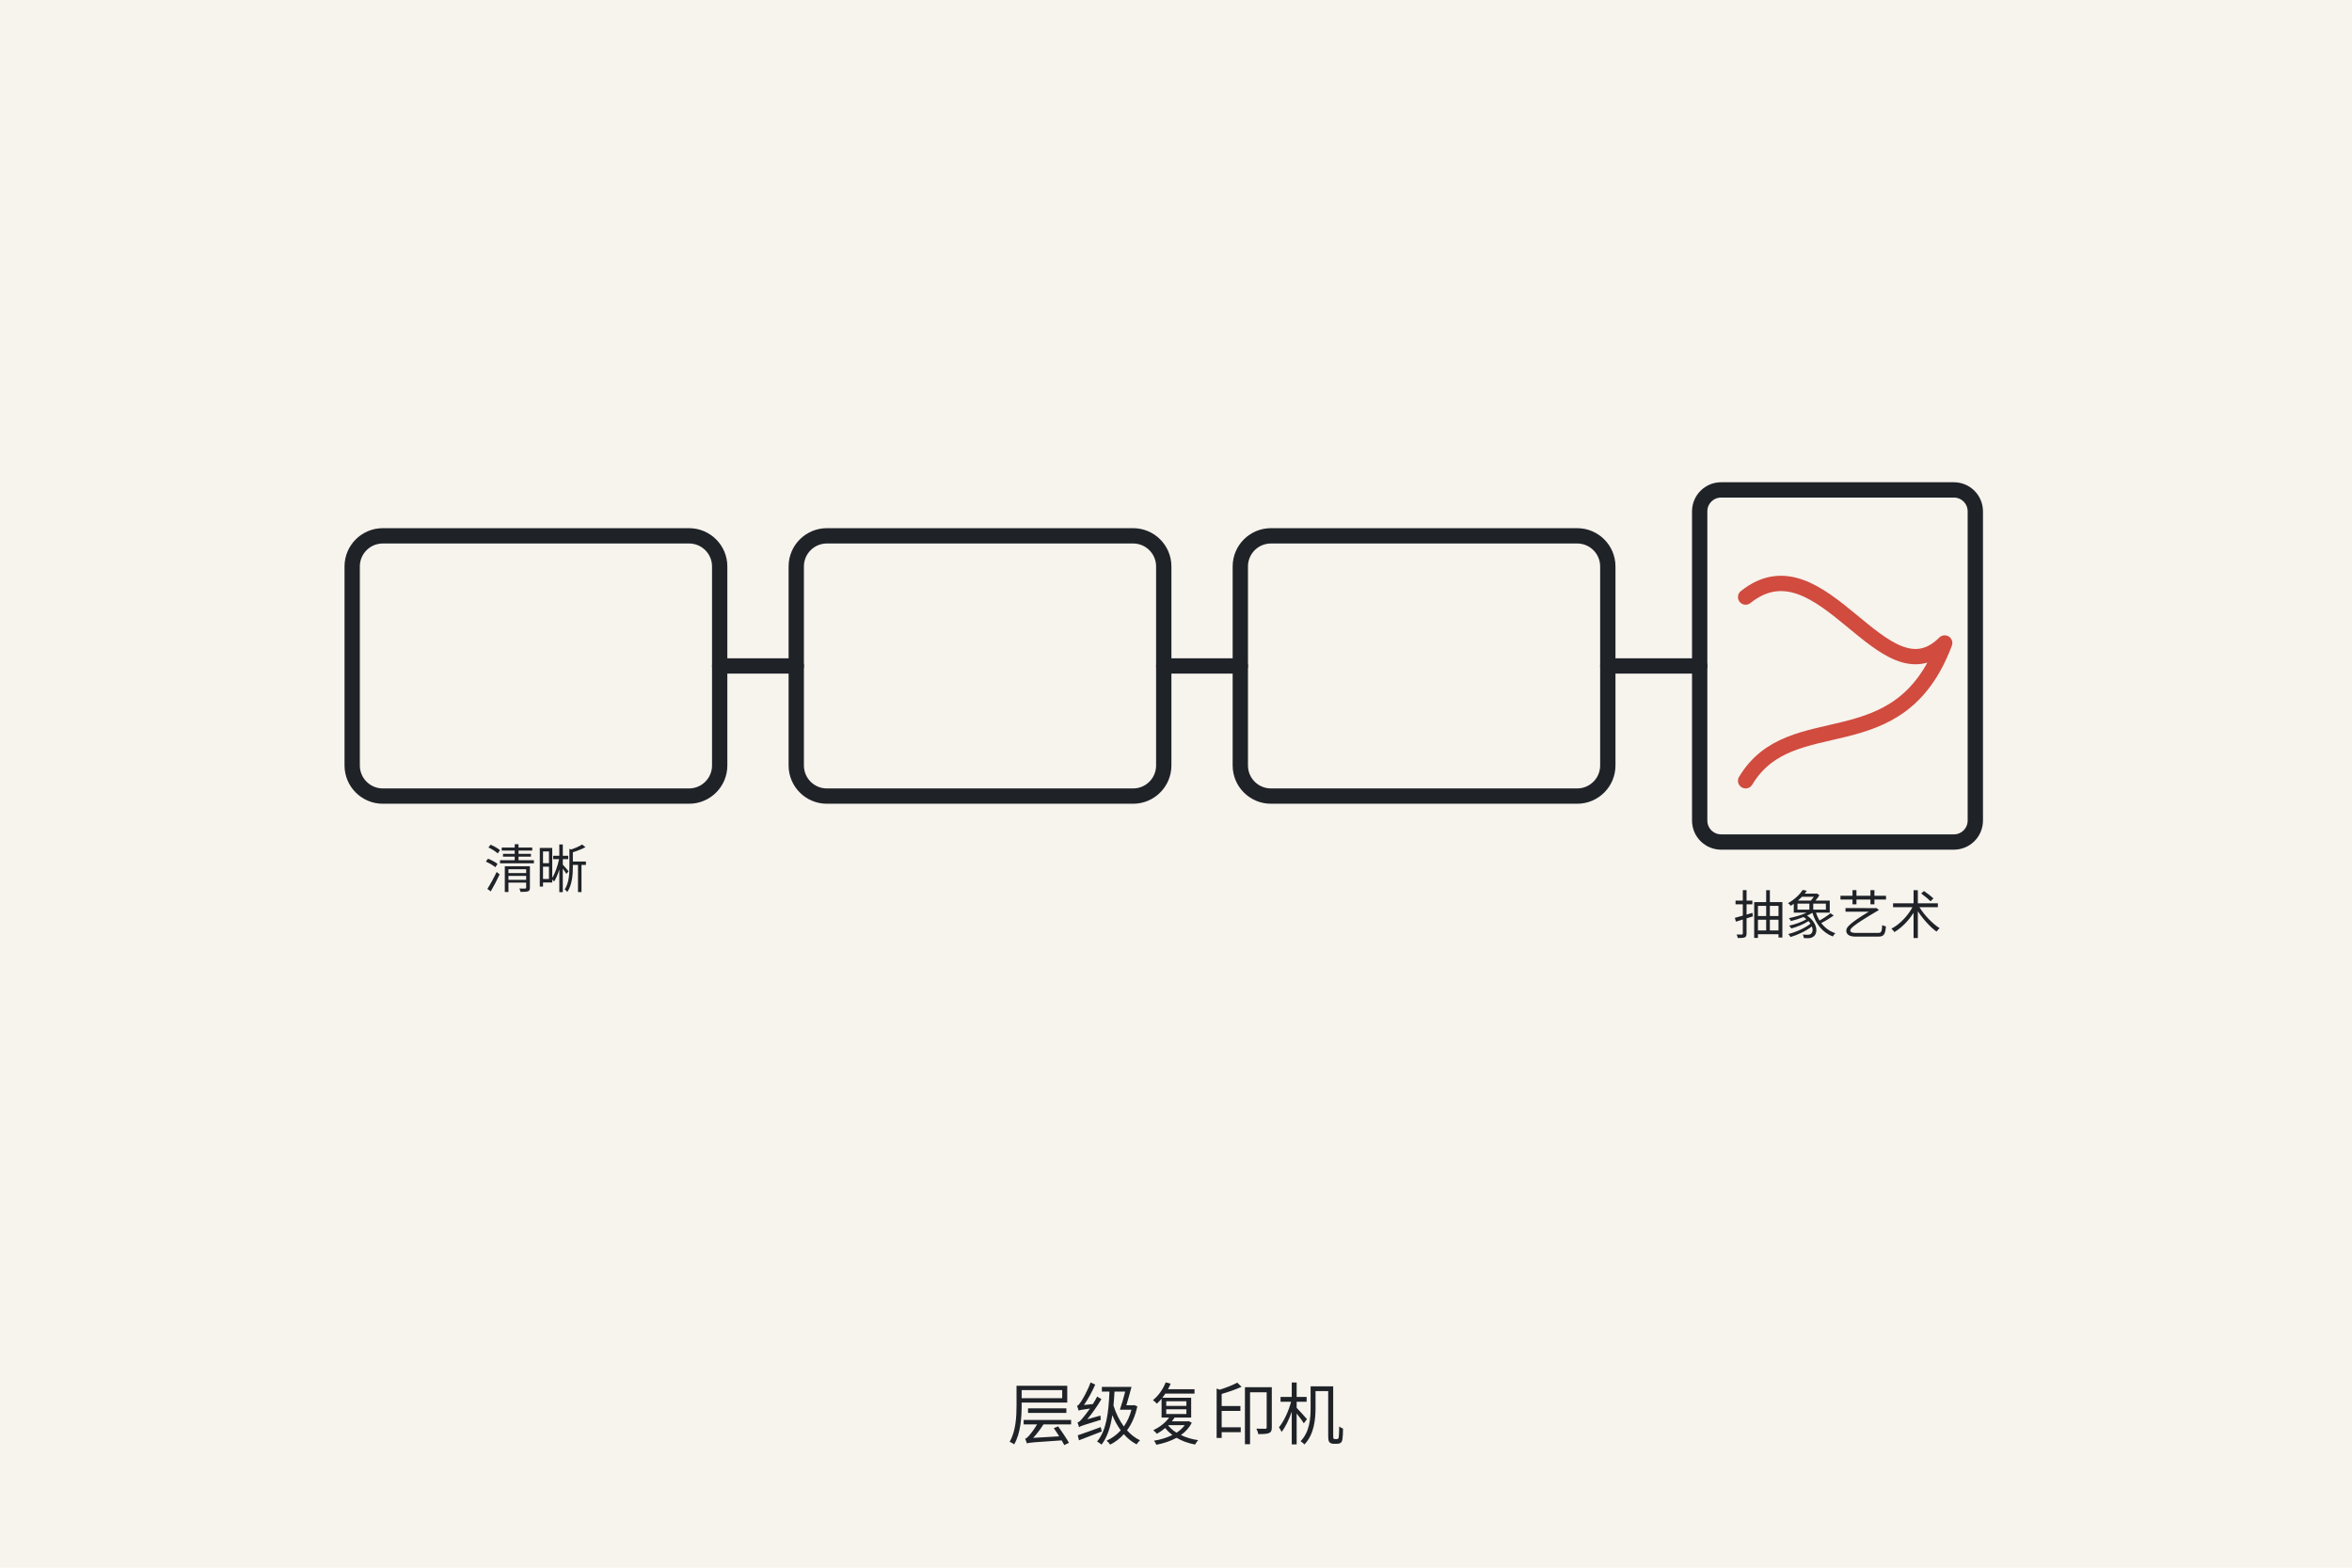
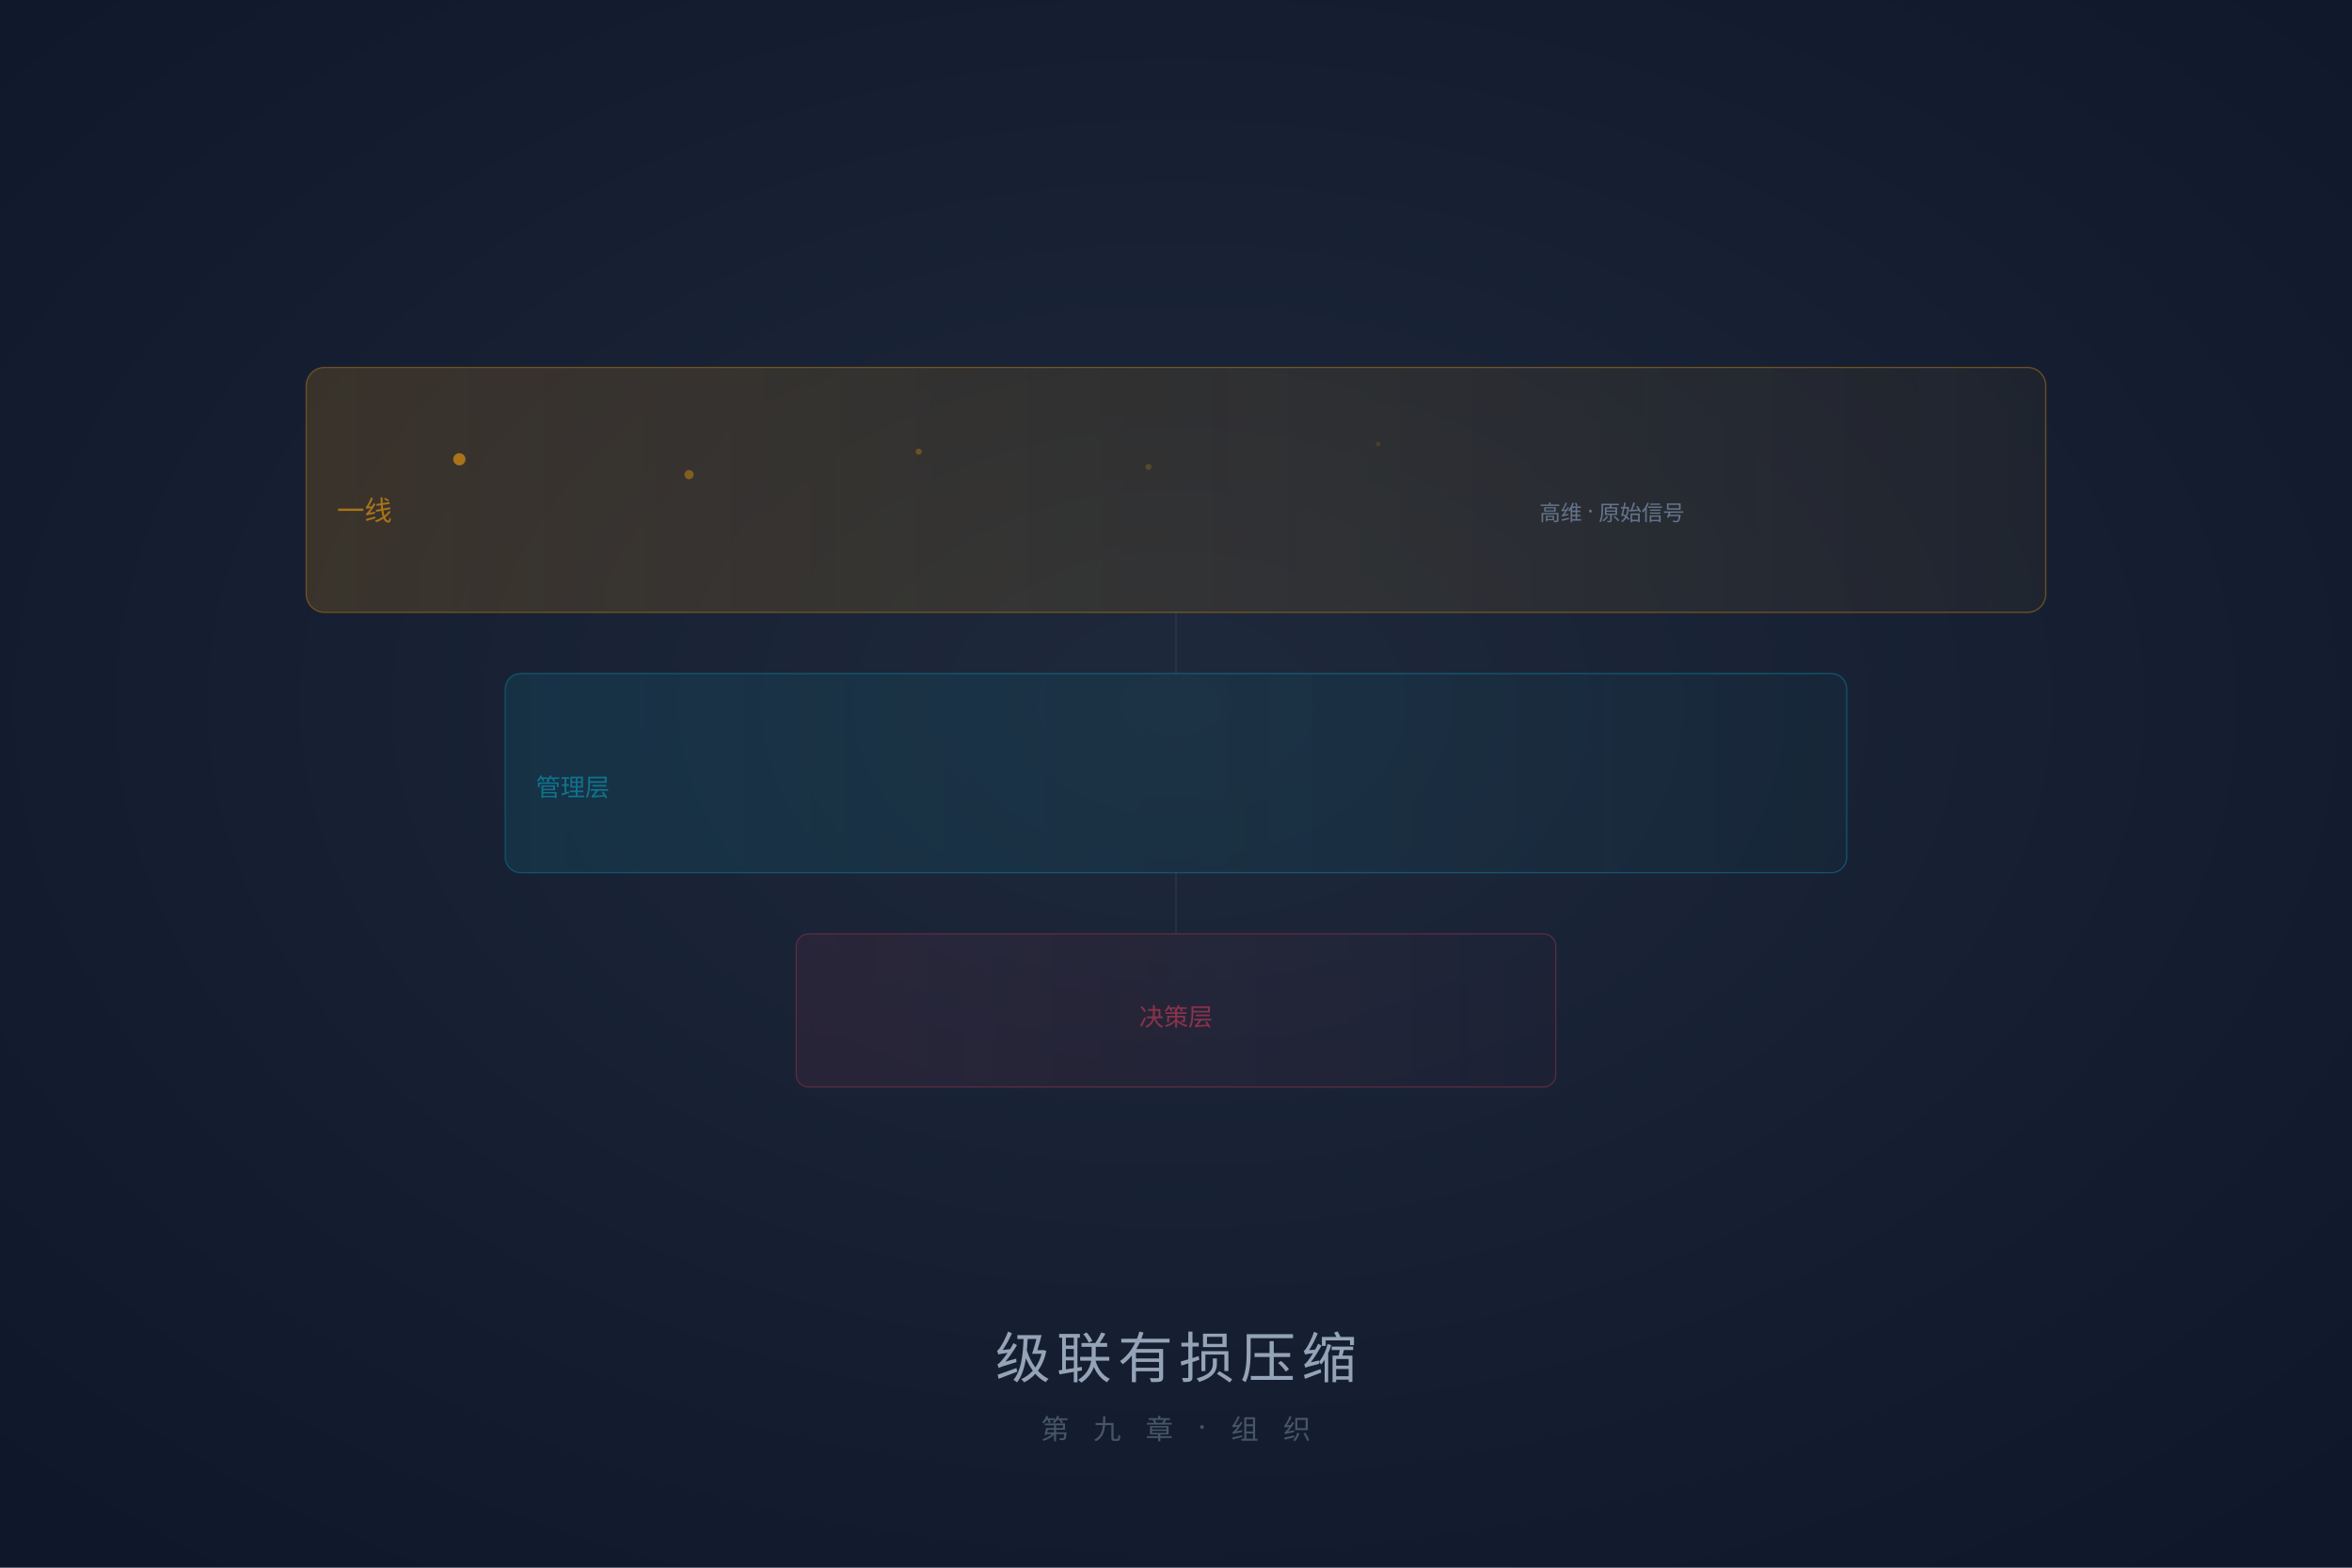
- <svg xmlns="http://www.w3.org/2000/svg" width="1536" height="1024" viewBox="0 0 1536 1024" role="img" aria-label="层级复印机">
-   <rect width="1536" height="1024" fill="#f7f3ed" />
-   <g fill="none" stroke="#1f2328" stroke-width="10" stroke-linecap="round" stroke-linejoin="round">
-     <rect x="230" y="350" width="240" height="170" rx="20" />
-     <rect x="520" y="350" width="240" height="170" rx="20" />
-     <rect x="810" y="350" width="240" height="170" rx="20" />
-     <rect x="1110" y="320" width="180" height="230" rx="14" />
-     <path d="M470 435h50M760 435h50M1050 435h60" />
-     <path d="M1140 390 C1190 350 1230 460 1270 420 C1240 500 1170 460 1140 510" stroke="#d14b3f" />
-     <text x="350" y="580" text-anchor="middle" font-family="Arial, 'Microsoft YaHei', sans-serif" font-size="34" fill="#1f2328" stroke="none">清晰</text>
-     <text x="1200" y="610" text-anchor="middle" font-family="Arial, 'Microsoft YaHei', sans-serif" font-size="34" fill="#1f2328" stroke="none">抽象艺术</text>
-   </g>
-   <text x="768" y="940" text-anchor="middle" font-family="Arial, 'Microsoft YaHei', sans-serif" font-size="44" fill="#1f2328">层级复印机</text>
+ <svg xmlns="http://www.w3.org/2000/svg" width="1536" height="1024" viewBox="0 0 1536 1024" role="img" aria-label="级联压缩">
+   <defs>
+     <radialGradient id="bg" cx="50%" cy="45%" r="70%">
+       <stop offset="0%" stop-color="#1e293b" />
+       <stop offset="100%" stop-color="#0f172a" />
+     </radialGradient>
+     <linearGradient id="level1" x1="0" y1="0" x2="1" y2="0">
+       <stop offset="0%" stop-color="#f59e0b" stop-opacity="0.4" />
+       <stop offset="100%" stop-color="#f59e0b" stop-opacity="0.1" />
+     </linearGradient>
+     <linearGradient id="level2" x1="0" y1="0" x2="1" y2="0">
+       <stop offset="0%" stop-color="#06b6d4" stop-opacity="0.3" />
+       <stop offset="100%" stop-color="#06b6d4" stop-opacity="0.08" />
+     </linearGradient>
+     <linearGradient id="level3" x1="0" y1="0" x2="1" y2="0">
+       <stop offset="0%" stop-color="#f43f5e" stop-opacity="0.25" />
+       <stop offset="100%" stop-color="#f43f5e" stop-opacity="0.05" />
+     </linearGradient>
+     <filter id="glow">
+       <feGaussianBlur stdDeviation="2" />
+     </filter>
+   </defs>
+   <rect width="1536" height="1024" fill="url(#bg)" />
+   <rect x="200" y="240" width="1136" height="160" rx="12" fill="url(#level1)" stroke="#f59e0b" stroke-width="0.8" opacity="0.4" />
+   <text x="220" y="340" text-anchor="start" font-family="'Noto Serif SC', 'Songti SC', serif" font-size="18" fill="#f59e0b" opacity="0.6">一线</text>
+   <text x="1100" y="340" text-anchor="end" font-family="'Noto Serif SC', 'Songti SC', serif" font-size="14" fill="#64748b">高维 · 原始信号</text>
+   <rect x="330" y="440" width="876" height="130" rx="10" fill="url(#level2)" stroke="#06b6d4" stroke-width="0.8" opacity="0.35" />
+   <text x="350" y="520" text-anchor="start" font-family="'Noto Serif SC', 'Songti SC', serif" font-size="16" fill="#06b6d4" opacity="0.5">管理层</text>
+   <rect x="520" y="610" width="496" height="100" rx="8" fill="url(#level3)" stroke="#f43f5e" stroke-width="0.8" opacity="0.3" />
+   <text x="768" y="670" text-anchor="middle" font-family="'Noto Serif SC', 'Songti SC', serif" font-size="16" fill="#f43f5e" opacity="0.5">决策层</text>
+   <path d="M768 400 L768 440" stroke="#475569" stroke-width="1" marker-end="none" opacity="0.3" />
+   <path d="M768 570 L768 610" stroke="#475569" stroke-width="1" opacity="0.3" />
+   <circle cx="300" cy="300" r="4" fill="#f59e0b" opacity="0.6" />
+   <circle cx="450" cy="310" r="3" fill="#f59e0b" opacity="0.4" />
+   <circle cx="600" cy="295" r="2" fill="#f59e0b" opacity="0.3" />
+   <circle cx="750" cy="305" r="2" fill="#f59e0b" opacity="0.2" />
+   <circle cx="900" cy="290" r="1.5" fill="#f59e0b" opacity="0.15" />
+   <text x="768" y="900" text-anchor="middle" font-family="'Noto Serif SC', 'Songti SC', serif" font-size="36" fill="#94a3b8" letter-spacing="4">级联有损压缩</text>
+   <text x="768" y="940" text-anchor="middle" font-family="'Noto Serif SC', 'Songti SC', serif" font-size="18" fill="#475569" letter-spacing="6">第 九 章 · 组 织</text>
</svg>
